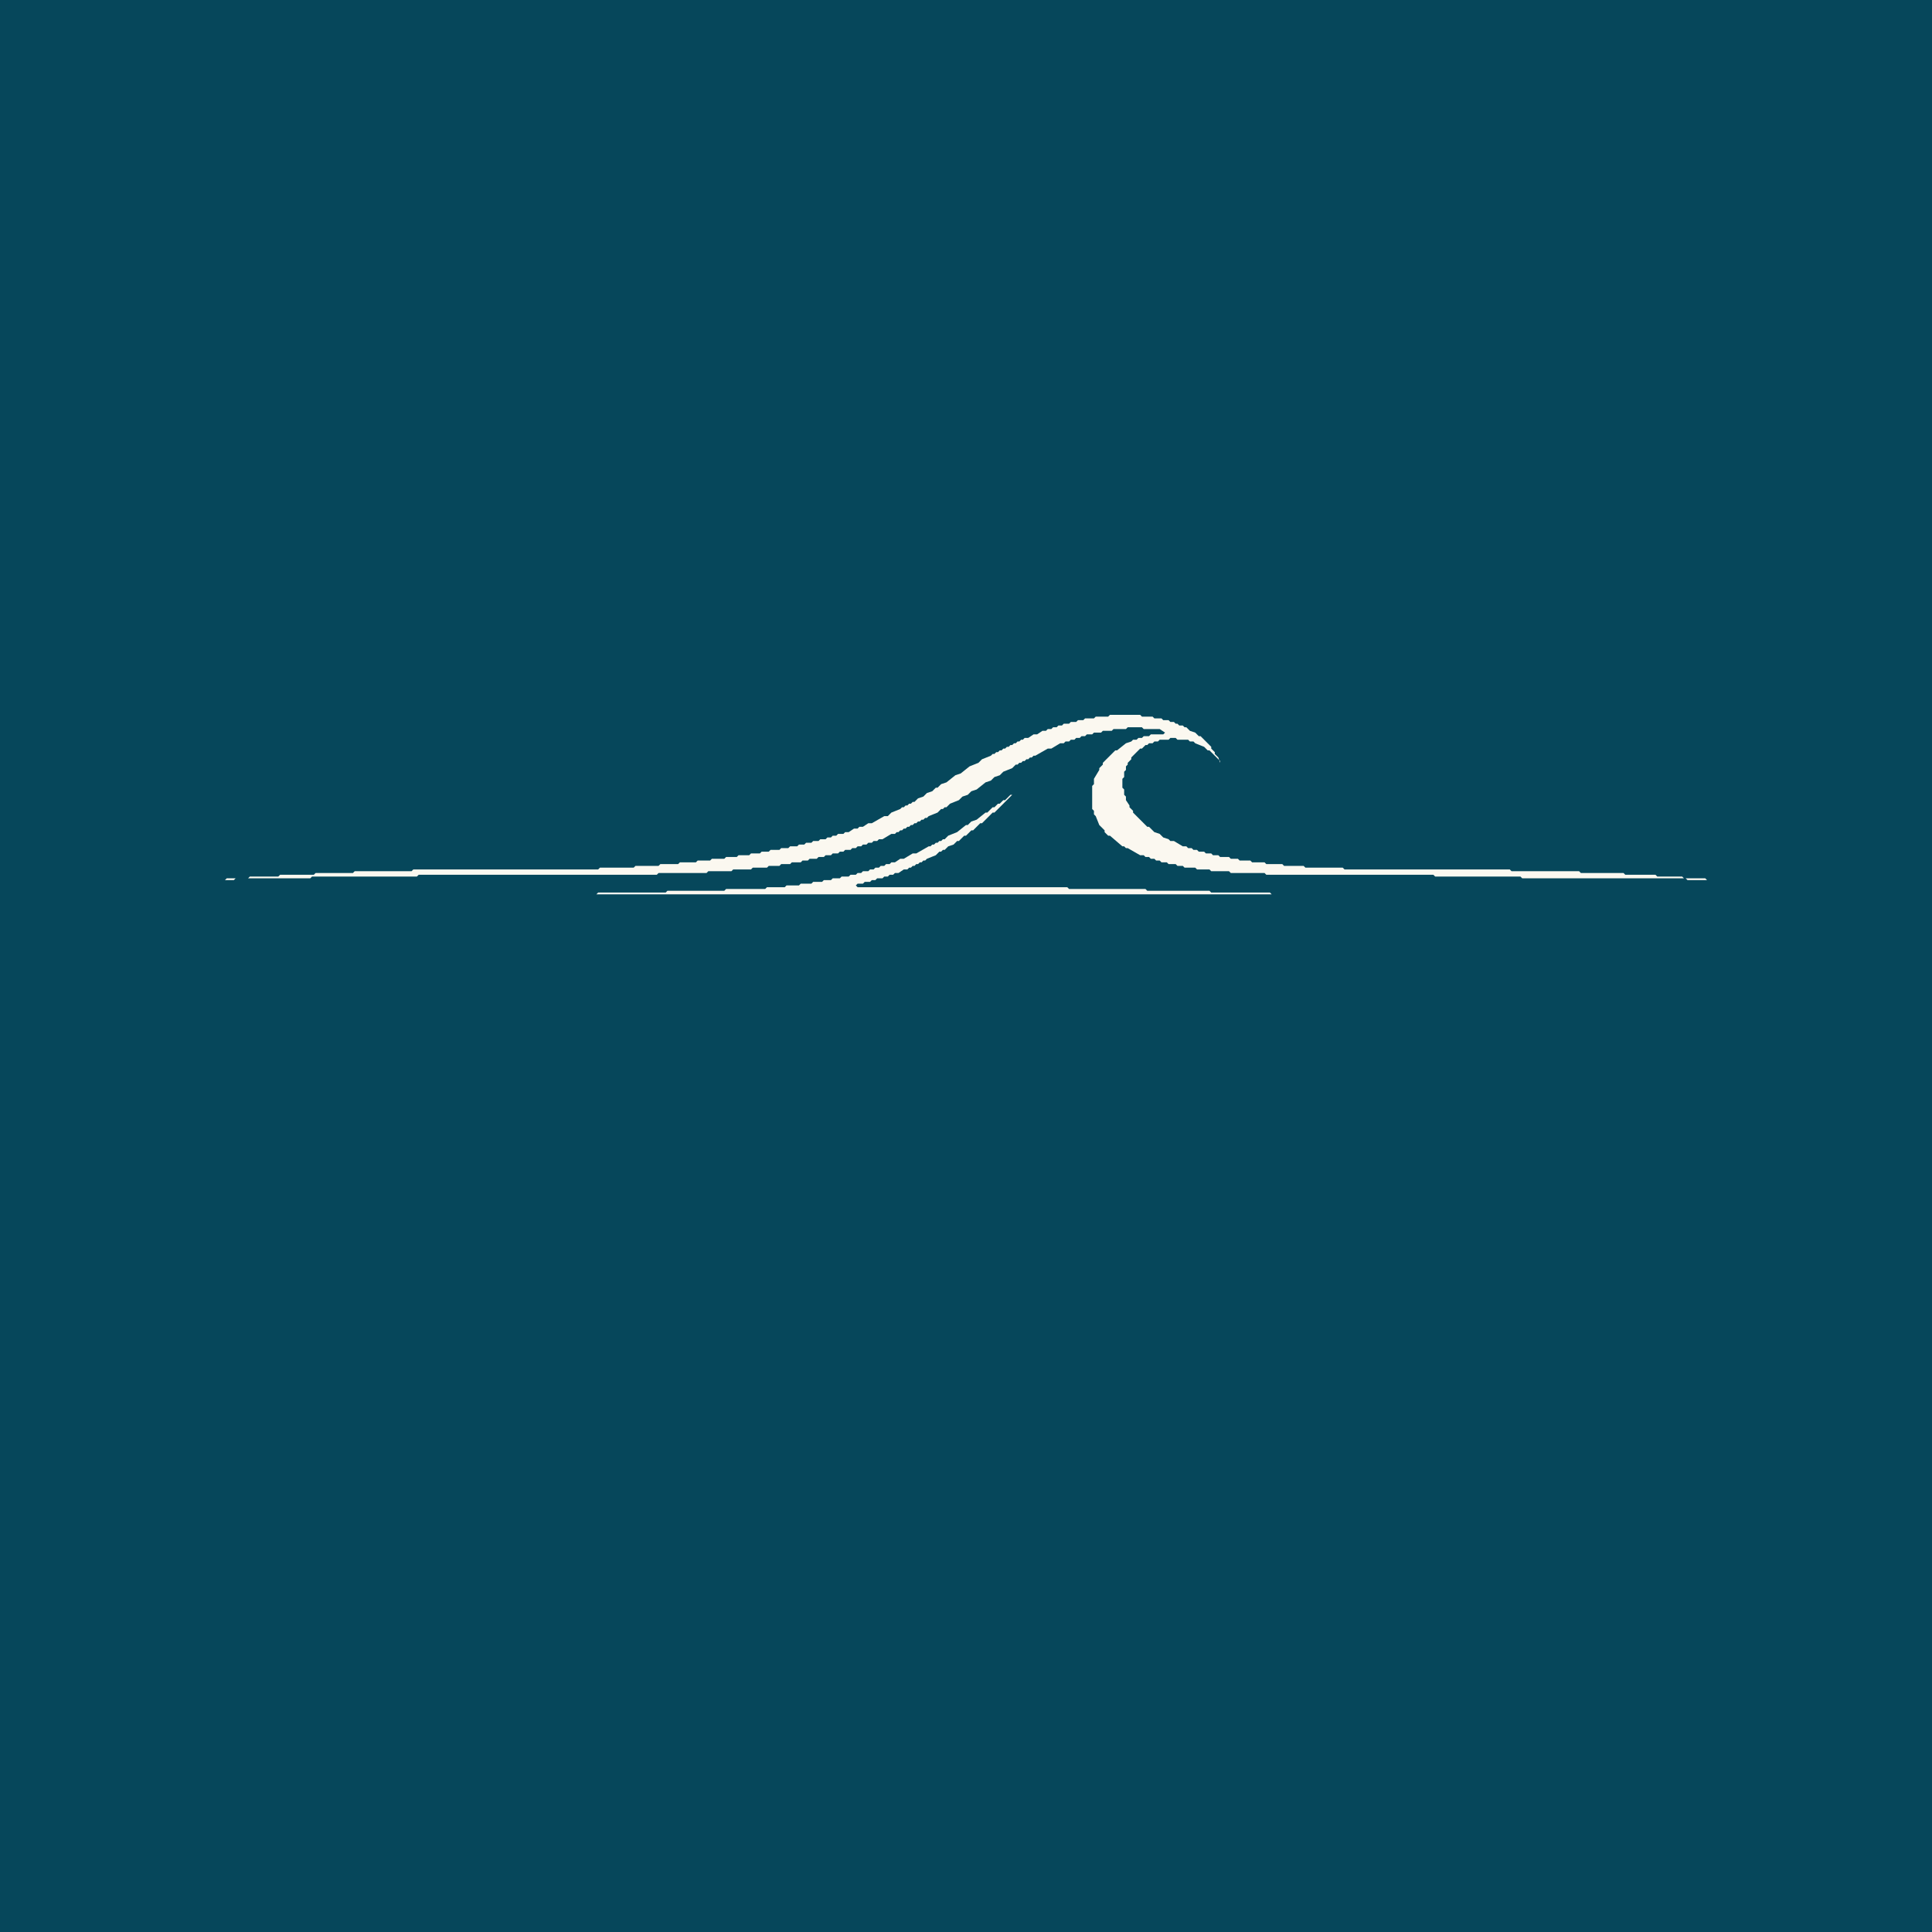
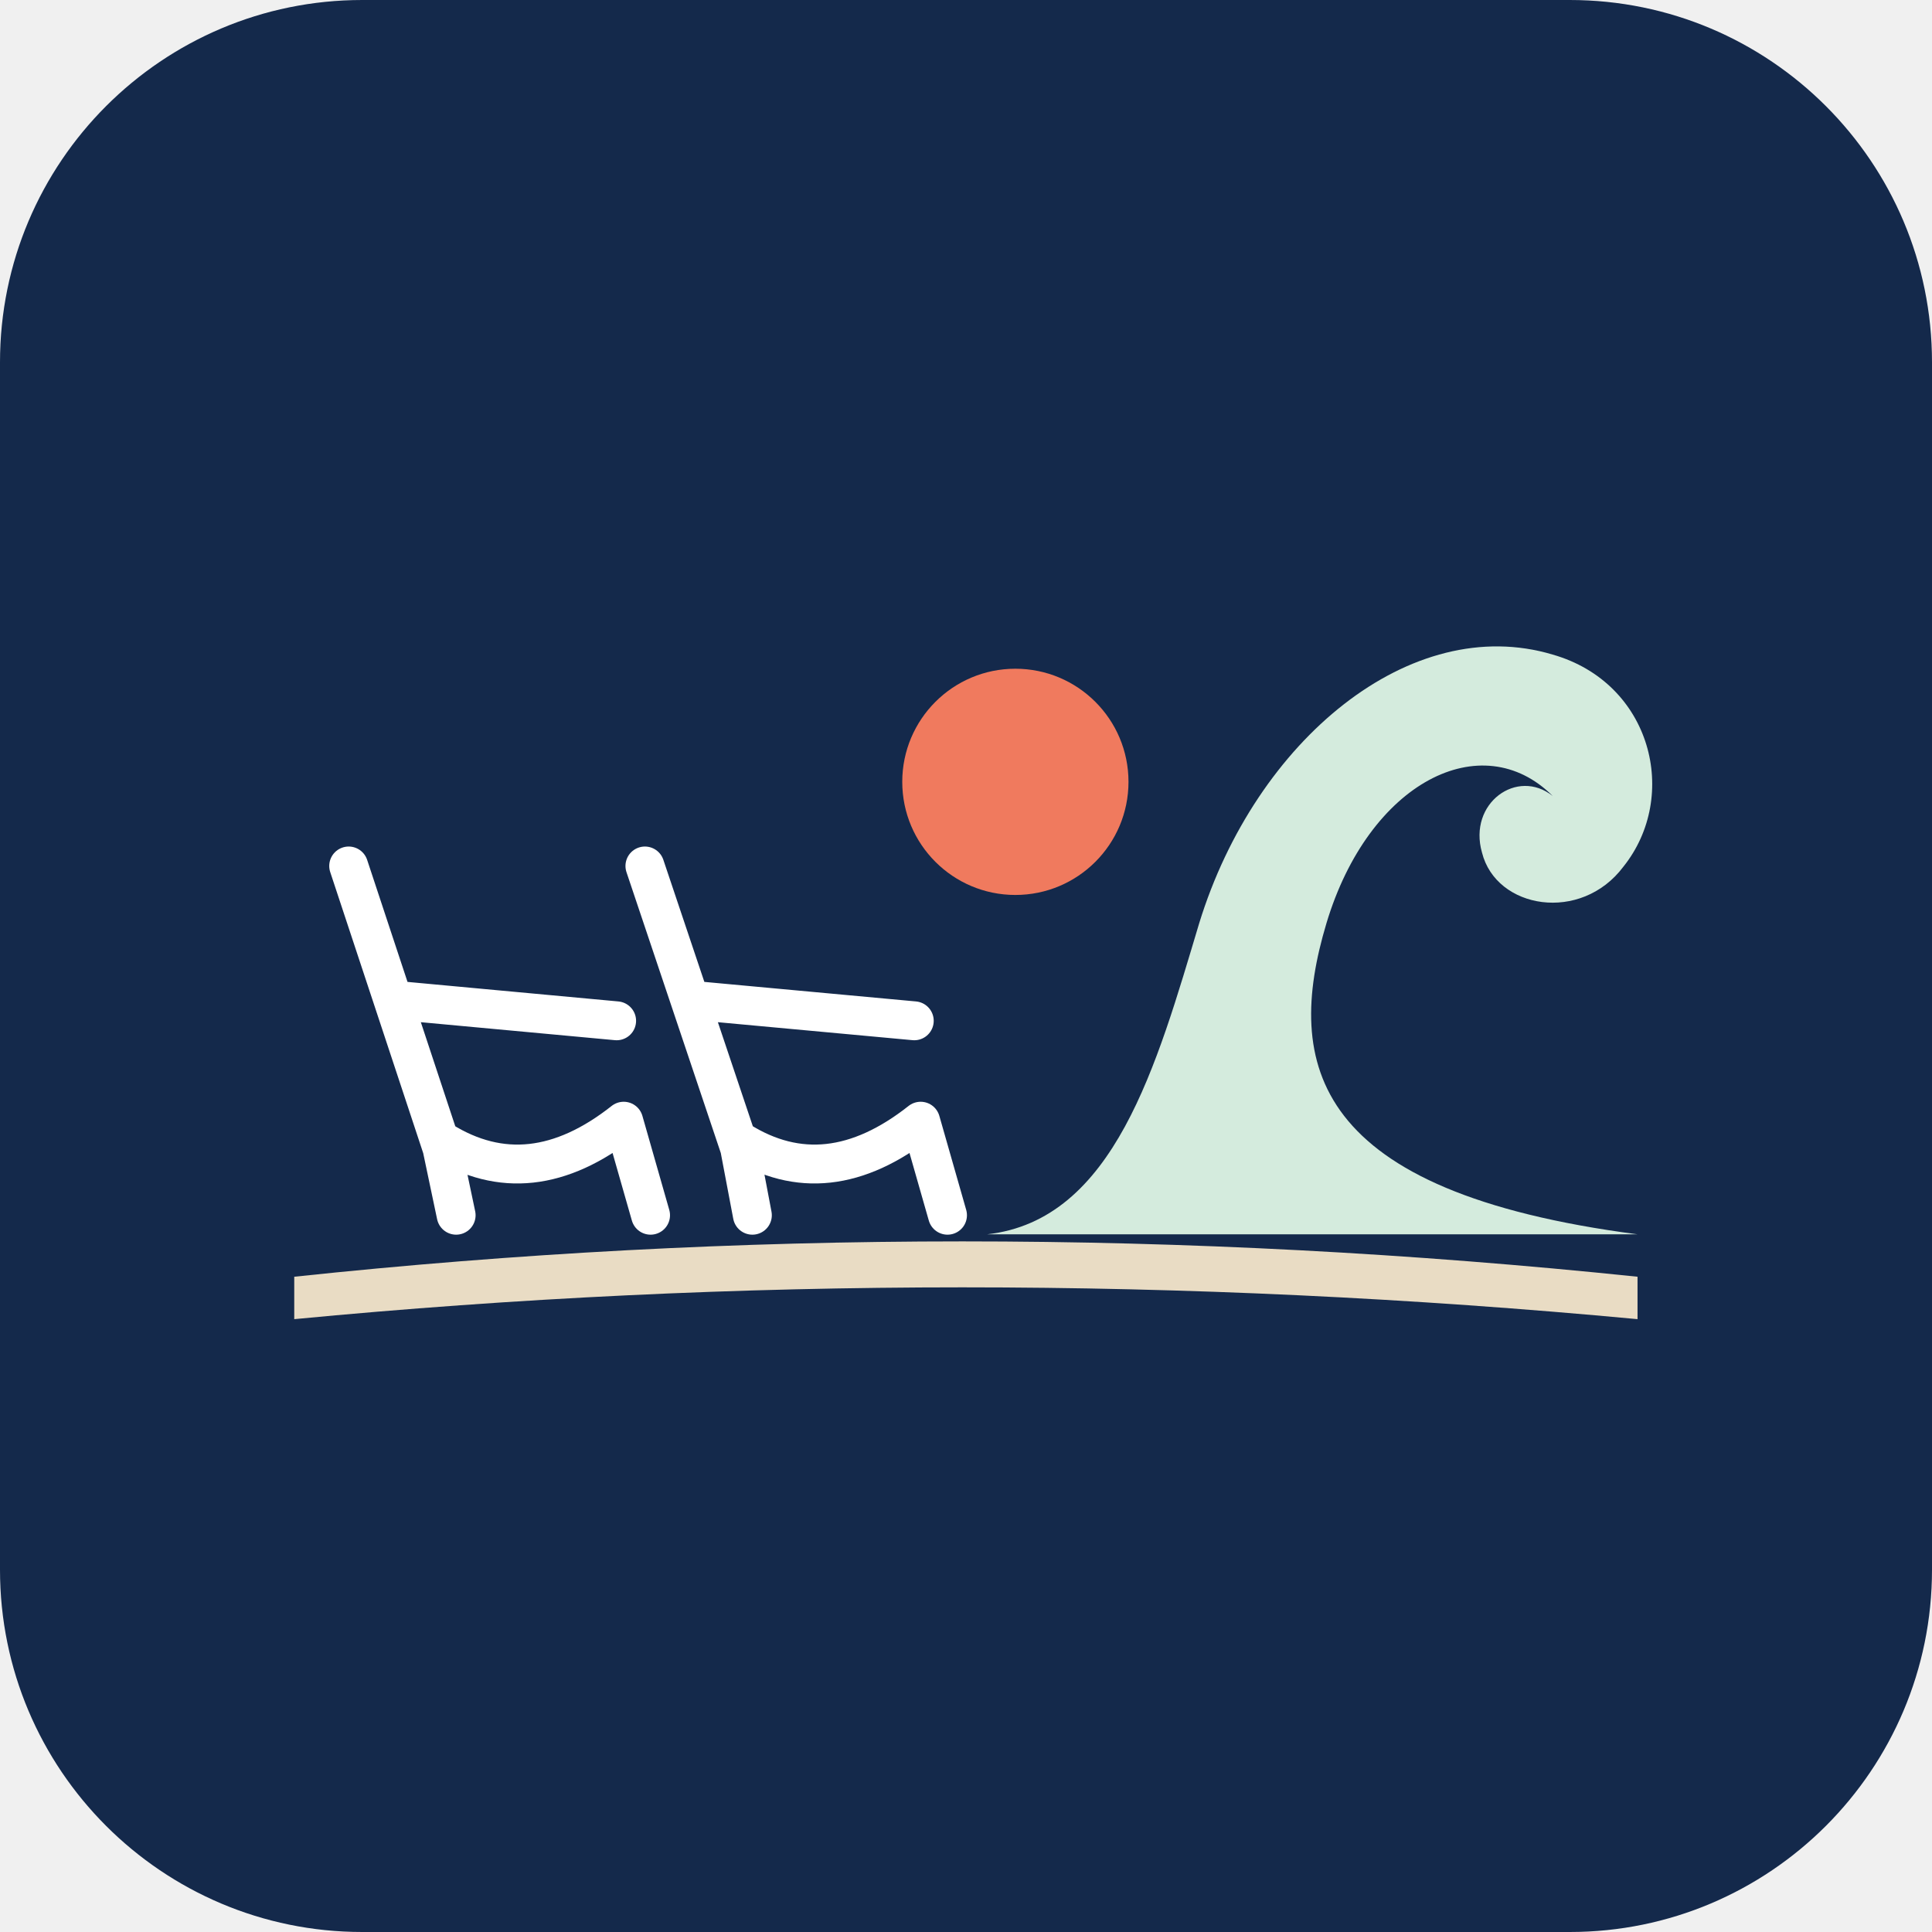
<svg xmlns="http://www.w3.org/2000/svg" width="32" height="32" viewBox="0 0 32 32">
-   <rect width="32" height="32" fill="#06475B" />
-   <g transform="translate(3.52,11.84) scale(0.02943396)">
-     <path d="M618,101 596,101 595,100 562,100 561,99 526,99 525,98 482,98 481,97 363,97 362,96 363,95 366,95 367,94 370,94 371,93 373,93 374,92 377,92 378,91 380,91 381,90 383,90 384,89 386,89 389,87 391,87 392,86 393,86 394,85 395,85 396,84 397,84 398,83 399,83 400,82 401,82 402,81 407,79 409,77 410,77 411,76 412,76 414,74 417,73 419,71 420,71 423,68 424,68 427,65 428,65 432,61 433,61 439,55 440,55 452,43 450,45 449,45 446,48 445,48 443,50 442,50 440,52 439,52 436,55 435,55 430,59 427,60 425,62 424,62 419,66 414,68 412,70 411,70 410,71 409,71 408,72 407,72 406,73 405,73 404,74 403,74 396,78 394,78 389,81 387,81 384,83 382,83 381,84 379,84 378,85 376,85 375,86 373,86 372,87 370,87 369,88 366,88 365,89 363,89 362,90 359,90 358,91 354,91 353,92 349,92 348,93 344,93 343,94 338,94 337,95 331,95 330,96 323,96 322,97 312,97 311,98 289,98 288,99 256,99 255,100 217,100 216,101 202,101Z M848,93 841,93 840,92 828,92 827,91 813,91 812,90 795,90 794,89 770,89 769,88 731,88 730,87 637,87 636,86 615,86 614,85 603,85 602,84 593,84 592,83 585,83 584,82 578,82 577,81 573,81 572,80 567,80 566,79 563,79 562,78 559,78 558,77 555,77 554,76 552,76 551,75 549,75 548,74 546,74 541,71 539,71 538,70 535,69 533,67 530,66 527,63 526,63 518,55 518,54 516,52 516,51 514,48 514,46 513,45 513,42 512,41 512,36 513,35 513,32 514,31 514,29 515,28 515,27 517,25 517,24 522,19 523,19 525,17 526,17 527,16 529,16 530,15 532,15 533,14 538,14 539,13 542,13 543,14 549,14 550,15 552,15 553,16 558,18 560,20 561,20 567,26 567,27 566,24 564,22 564,21 562,19 562,18 556,12 555,12 553,10 550,9 548,7 547,7 546,6 544,6 543,5 542,5 541,4 539,4 538,3 535,3 534,2 530,2 529,1 523,1 522,0 505,0 504,1 497,1 496,2 491,2 490,3 487,3 486,4 483,4 482,5 479,5 478,6 476,6 475,7 473,7 472,8 470,8 469,9 467,9 464,11 462,11 459,13 457,13 456,14 455,14 454,15 453,15 452,16 451,16 450,17 449,17 448,18 447,18 446,19 445,19 444,20 443,20 442,21 441,21 440,22 439,22 438,23 433,25 431,27 426,29 421,33 418,34 413,38 410,39 408,41 407,41 405,43 402,44 400,46 397,47 395,49 394,49 393,50 392,50 391,51 390,51 389,52 388,52 387,53 382,55 380,57 378,57 371,61 369,61 366,63 364,63 363,64 361,64 358,66 356,66 355,67 352,67 351,68 349,68 348,69 346,69 345,70 342,70 341,71 338,71 337,72 334,72 333,73 330,73 329,74 325,74 324,75 320,75 319,76 314,76 313,77 309,77 308,78 303,78 302,79 296,79 295,80 289,80 288,81 281,81 280,82 273,82 272,83 263,83 262,84 252,84 251,85 238,85 237,86 218,86 217,87 113,87 112,88 80,88 79,89 58,89 57,90 38,90 37,91 21,91 20,92 8,92 7,93 0,93 12,93 13,92 55,92 56,91 115,91 116,90 250,90 251,89 278,89 279,88 292,88 293,87 303,87 304,86 312,86 313,85 319,85 320,84 325,84 326,83 331,83 332,82 335,82 336,81 340,81 341,80 344,80 345,79 348,79 349,78 352,78 353,77 355,77 356,76 359,76 360,75 362,75 363,74 365,74 366,73 368,73 369,72 371,72 372,71 374,71 375,70 377,70 382,67 384,67 385,66 386,66 387,65 388,65 389,64 390,64 391,63 392,63 393,62 394,62 395,61 396,61 397,60 398,60 399,59 400,59 401,58 402,58 403,57 408,55 410,53 411,53 412,52 413,52 415,50 420,48 422,46 425,45 427,43 430,42 435,38 438,37 440,35 443,34 445,32 450,30 452,28 453,28 454,27 455,27 456,26 457,26 458,25 459,25 460,24 461,24 462,23 463,23 470,19 472,19 477,16 479,16 480,15 482,15 483,14 485,14 486,13 488,13 489,12 491,12 492,11 495,11 496,10 500,10 501,9 506,9 507,8 514,8 515,7 523,7 524,8 533,8 536,10 535,11 528,11 527,12 524,12 523,13 521,13 520,14 518,14 517,15 514,16 509,20 508,20 501,27 501,28 499,30 499,31 496,36 496,39 495,40 495,53 496,54 496,56 497,57 499,62 502,65 502,66 504,68 505,68 512,74 513,74 514,75 515,75 522,79 524,79 525,80 527,80 528,81 530,81 531,82 533,82 534,83 537,83 538,84 542,84 543,85 546,85 547,86 553,86 554,87 561,87 562,88 572,88 573,89 592,89 593,90 687,90 688,91 736,91 737,92 829,92 830,93Z" fill="#FBF8F0" fill-rule="evenodd" />
+   <rect width="32" height="32" rx="6" fill="#14294B" />
+   <g transform="translate(3,8.50) scale(0.1171) translate(12,12)">
+     <g transform="translate(0,0) scale(1) translate(-2,-38)">
+       <circle cx="108" cy="64" r="16" fill="#F07A5E" />
+       <path d="M104,128 C122,126 128,104 134,84 C142,58 164,40 184,46 C198,50 202,66 194,76 C188,84 176,82 174,74 C172,67 179,62 184,66 C174,56 158,64 152,84 C146,104 150,122 196,128 Z" fill="#D4EBDD" />
+       <g fill="none" stroke="#FFFFFF" stroke-width="5.5" stroke-linecap="round" stroke-linejoin="round">
+         <path d="M13.7,75.9 L26.9,115.8 L28.9,125.3 M26.9,114.8 Q39.3,122.5 52.6,112.0 L56.4,125.3 M20.3,94.9 L51.6,97.8" />
+         <path d="M55.6,75.9 L69.0,115.8 L70.8,125.3 M69.0,114.8 Q81.3,122.5 94.6,112.0 L98.4,125.3 M62.3,94.9 L93.7,97.8" />
+       </g>
+       <path d="M6,134 Q100,124 196,134 L196,140 Q100,131 6,140 Z" fill="#E9DCC4" />
+     </g>
  </g>
</svg>
